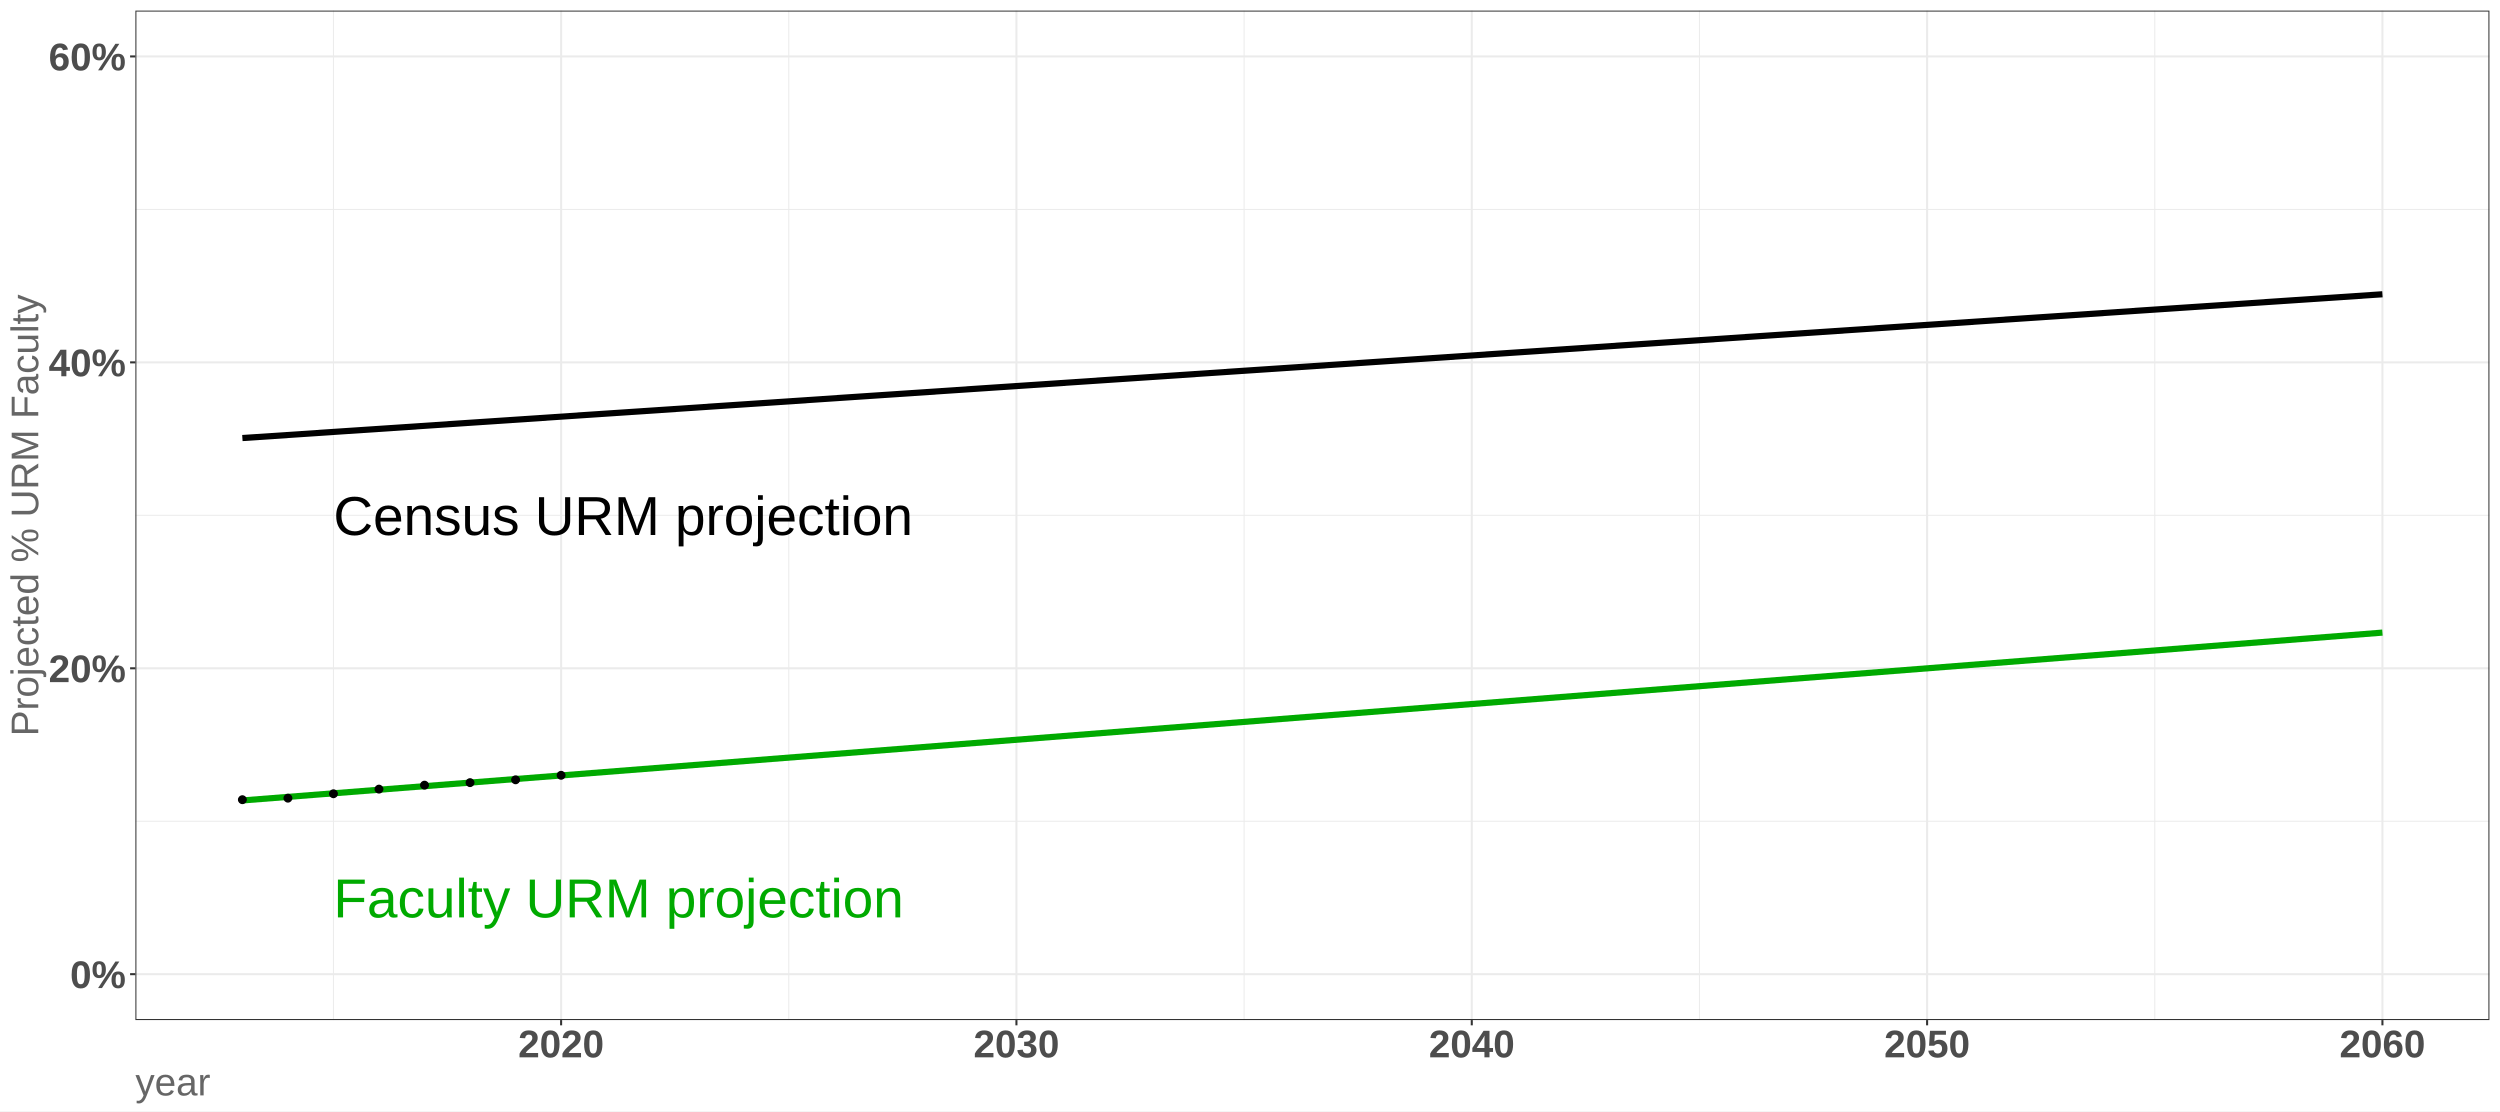
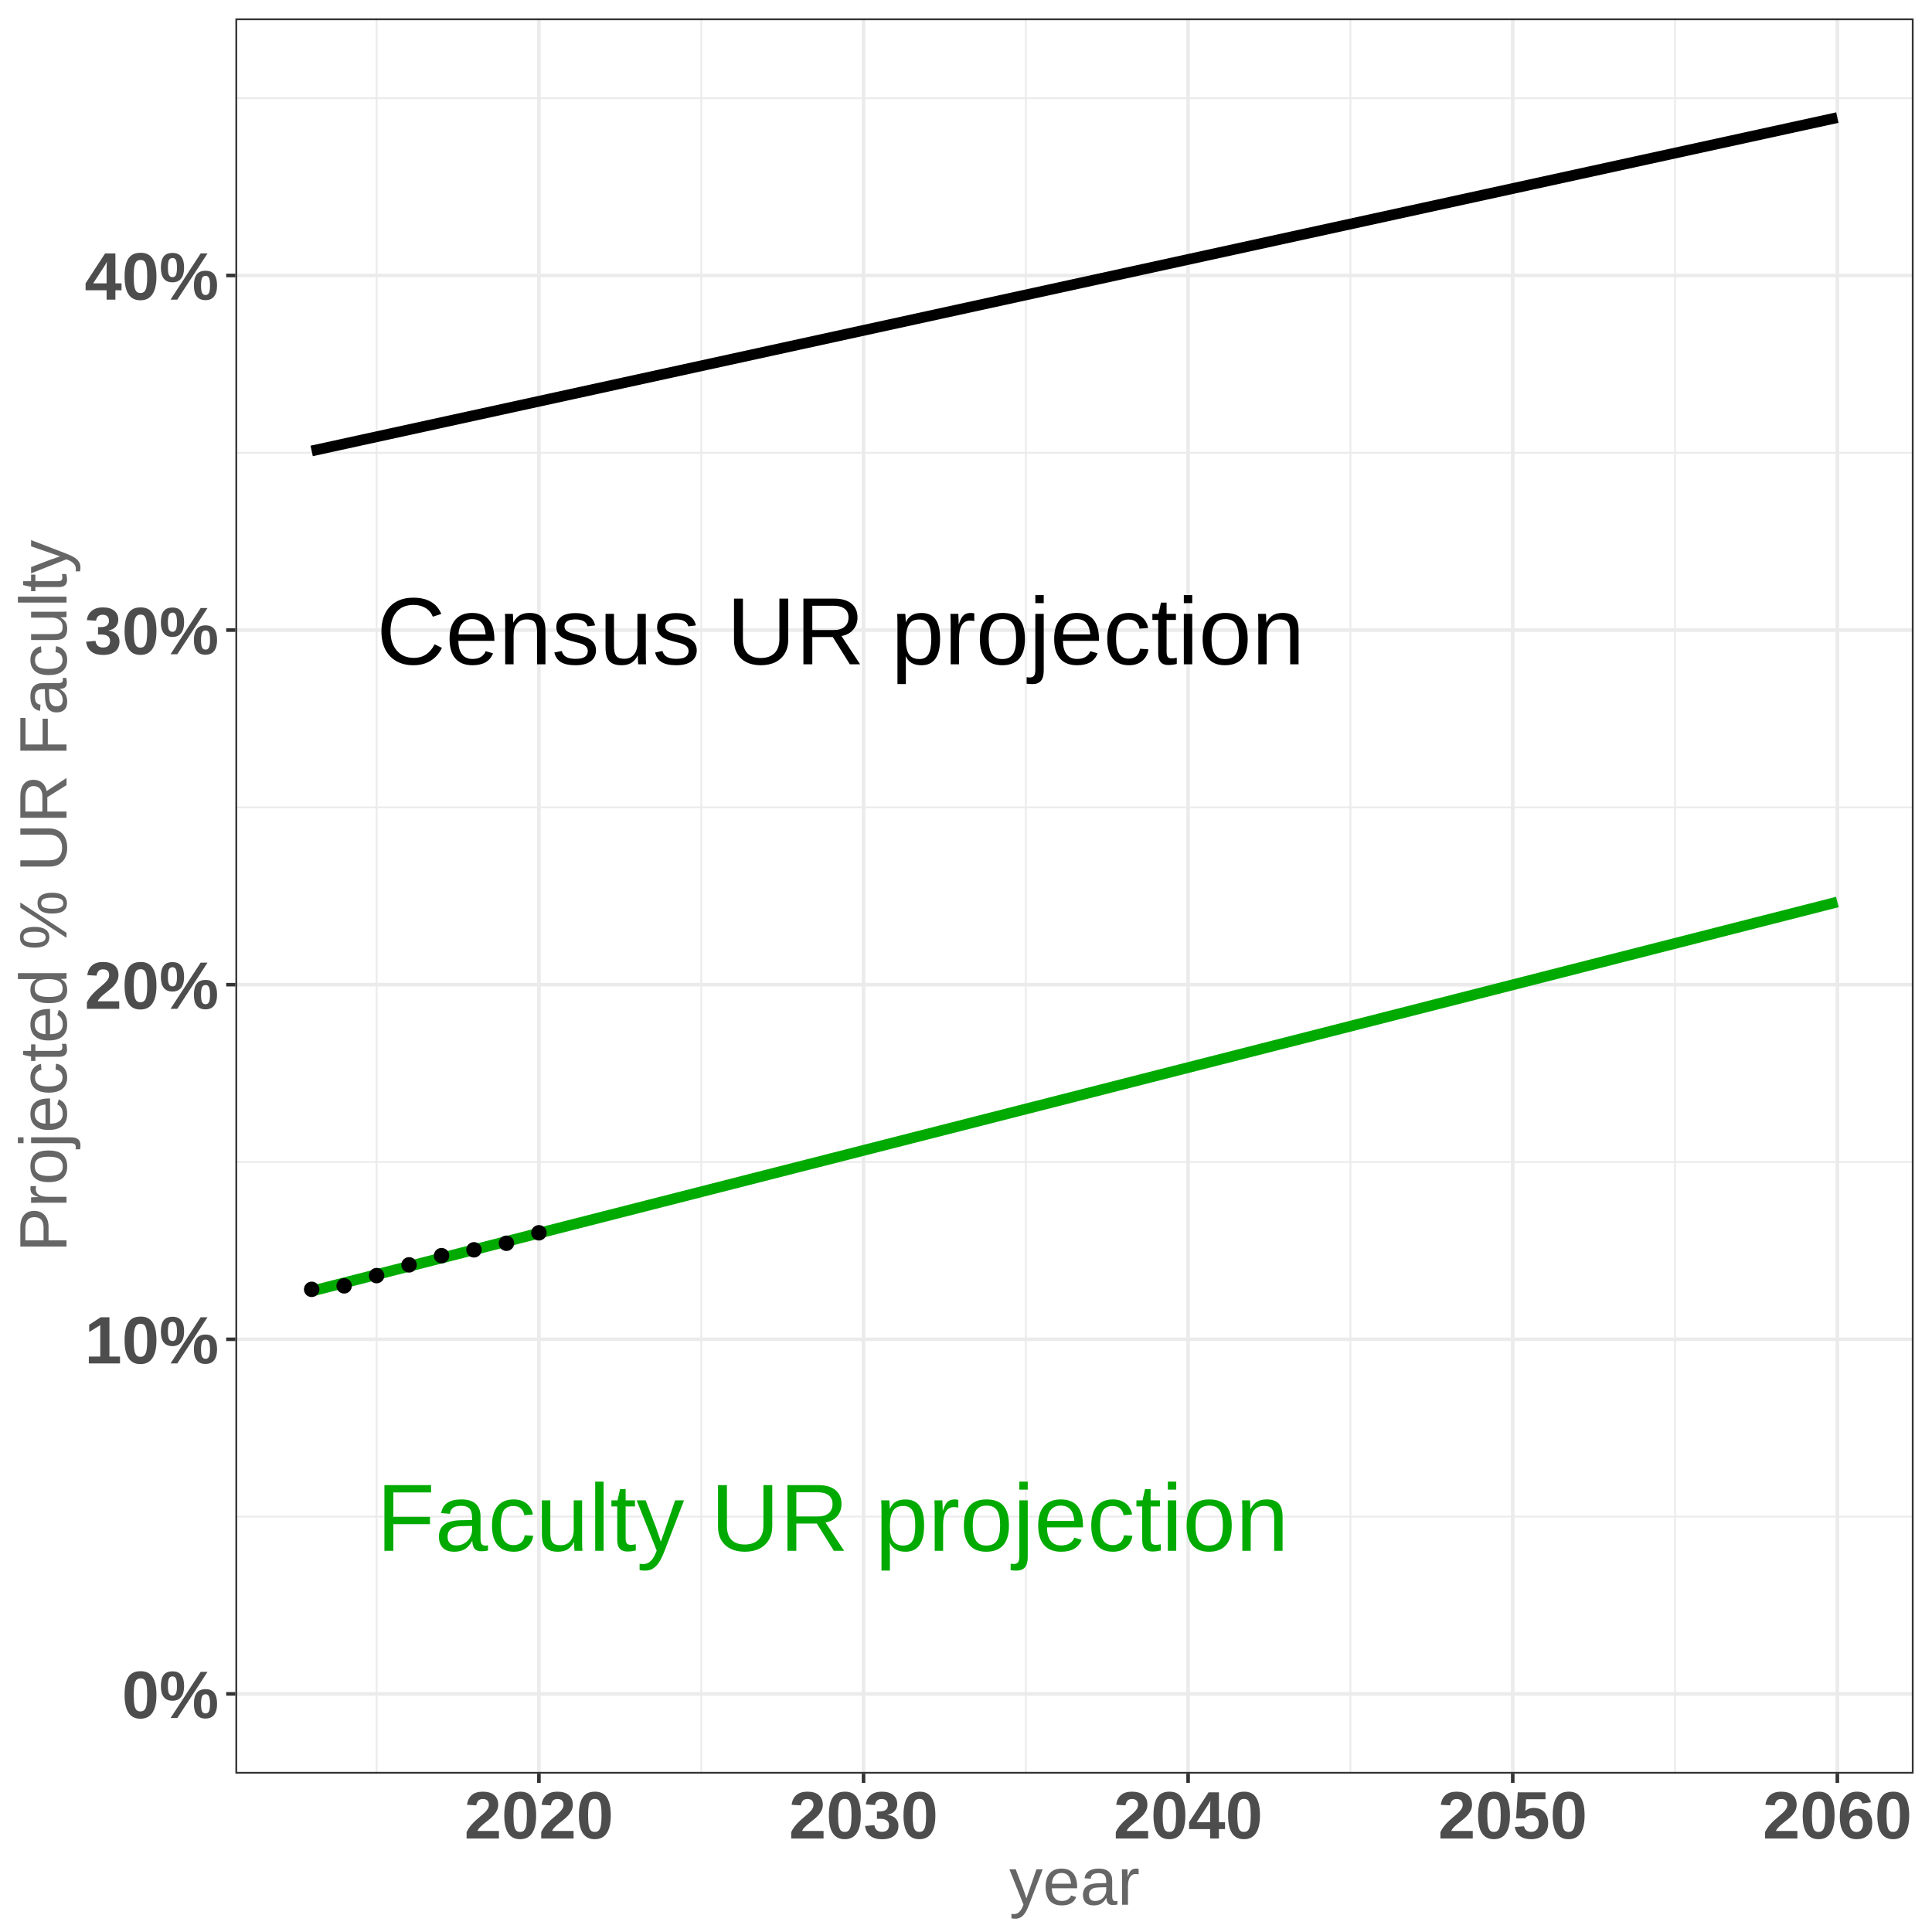
- <svg xmlns="http://www.w3.org/2000/svg" class="svglite" width="1296.00pt" height="576.00pt" viewBox="0 0 1296.00 576.00">
+ <svg xmlns="http://www.w3.org/2000/svg" class="svglite" width="576.00pt" height="576.00pt" viewBox="0 0 576.00 576.00">
  <defs>
    <style type="text/css">
    .svglite line, .svglite polyline, .svglite polygon, .svglite path, .svglite rect, .svglite circle {
      fill: none;
      stroke: #000000;
      stroke-linecap: round;
      stroke-linejoin: round;
      stroke-miterlimit: 10.00;
    }
  </style>
  </defs>
  <rect width="100%" height="100%" style="stroke: none; fill: #FFFFFF;" />
  <defs>
-     <clipPath id="cpMC4wMHwxMjk2LjAwfDAuMDB8NTc2LjAw">
-       <rect x="0.00" y="0.00" width="1296.00" height="576.00" />
+     <clipPath id="cpMC4wMHw1NzYuMDB8MC4wMHw1NzYuMDA=">
+       <rect x="0.00" y="0.00" width="576.00" height="576.00" />
    </clipPath>
  </defs>
-   <g clip-path="url(#cpMC4wMHwxMjk2LjAwfDAuMDB8NTc2LjAw)">
-     <rect x="0.00" y="0.00" width="1296.00" height="576.00" style="stroke-width: 1.07; stroke: #FFFFFF; fill: #FFFFFF;" />
+   <g clip-path="url(#cpMC4wMHw1NzYuMDB8MC4wMHw1NzYuMDA=)">
+     <rect x="0.00" y="0.00" width="576.00" height="576.00" style="stroke-width: 1.07; stroke: #FFFFFF; fill: #FFFFFF;" />
  </g>
  <defs>
-     <clipPath id="cpNzAuMTh8MTI5MC41Mnw1LjQ4fDUyOC44MA==">
-       <rect x="70.18" y="5.48" width="1220.34" height="523.32" />
+     <clipPath id="cpNzAuMTh8NTcwLjUyfDUuNDh8NTI4Ljgw">
+       <rect x="70.18" y="5.48" width="500.34" height="523.32" />
    </clipPath>
  </defs>
-   <g clip-path="url(#cpNzAuMTh8MTI5MC41Mnw1LjQ4fDUyOC44MA==)">
-     <rect x="70.18" y="5.48" width="1220.34" height="523.32" style="stroke-width: 1.07; stroke: none; fill: #FFFFFF;" />
-     <polyline points="70.18,425.72 1290.52,425.72 " style="stroke-width: 0.53; stroke: #EBEBEB; stroke-linecap: butt;" />
-     <polyline points="70.18,267.14 1290.52,267.14 " style="stroke-width: 0.53; stroke: #EBEBEB; stroke-linecap: butt;" />
-     <polyline points="70.18,108.56 1290.52,108.56 " style="stroke-width: 0.53; stroke: #EBEBEB; stroke-linecap: butt;" />
-     <polyline points="172.86,528.80 172.86,5.48 " style="stroke-width: 0.53; stroke: #EBEBEB; stroke-linecap: butt;" />
-     <polyline points="408.90,528.80 408.90,5.48 " style="stroke-width: 0.53; stroke: #EBEBEB; stroke-linecap: butt;" />
-     <polyline points="644.94,528.80 644.94,5.48 " style="stroke-width: 0.53; stroke: #EBEBEB; stroke-linecap: butt;" />
-     <polyline points="880.99,528.80 880.99,5.48 " style="stroke-width: 0.53; stroke: #EBEBEB; stroke-linecap: butt;" />
-     <polyline points="1117.03,528.80 1117.03,5.48 " style="stroke-width: 0.53; stroke: #EBEBEB; stroke-linecap: butt;" />
-     <polyline points="70.18,505.01 1290.52,505.01 " style="stroke-width: 1.07; stroke: #EBEBEB; stroke-linecap: butt;" />
-     <polyline points="70.18,346.43 1290.52,346.43 " style="stroke-width: 1.07; stroke: #EBEBEB; stroke-linecap: butt;" />
-     <polyline points="70.18,187.85 1290.52,187.85 " style="stroke-width: 1.07; stroke: #EBEBEB; stroke-linecap: butt;" />
-     <polyline points="70.18,29.27 1290.52,29.27 " style="stroke-width: 1.07; stroke: #EBEBEB; stroke-linecap: butt;" />
-     <polyline points="290.88,528.80 290.88,5.48 " style="stroke-width: 1.07; stroke: #EBEBEB; stroke-linecap: butt;" />
-     <polyline points="526.92,528.80 526.92,5.48 " style="stroke-width: 1.07; stroke: #EBEBEB; stroke-linecap: butt;" />
-     <polyline points="762.97,528.80 762.97,5.48 " style="stroke-width: 1.07; stroke: #EBEBEB; stroke-linecap: butt;" />
-     <polyline points="999.01,528.80 999.01,5.48 " style="stroke-width: 1.07; stroke: #EBEBEB; stroke-linecap: butt;" />
-     <polyline points="1235.05,528.80 1235.05,5.48 " style="stroke-width: 1.07; stroke: #EBEBEB; stroke-linecap: butt;" />
-     <polyline points="125.65,414.95 1235.05,327.94 " style="stroke-width: 3.20; stroke: #00AA00; stroke-linecap: butt;" />
-     <circle cx="196.46" cy="409.08" r="1.95" style="stroke-width: 0.71; fill: #000000;" />
-     <circle cx="220.07" cy="407.02" r="1.95" style="stroke-width: 0.71; fill: #000000;" />
-     <circle cx="243.67" cy="405.72" r="1.95" style="stroke-width: 0.71; fill: #000000;" />
-     <circle cx="267.28" cy="404.25" r="1.95" style="stroke-width: 0.71; fill: #000000;" />
-     <circle cx="290.88" cy="401.91" r="1.95" style="stroke-width: 0.71; fill: #000000;" />
-     <circle cx="125.65" cy="414.56" r="1.95" style="stroke-width: 0.71; fill: #000000;" />
-     <circle cx="149.26" cy="413.77" r="1.95" style="stroke-width: 0.71; fill: #000000;" />
-     <circle cx="172.86" cy="411.48" r="1.95" style="stroke-width: 0.71; fill: #000000;" />
-     <polyline points="125.65,227.08 1235.05,152.55 " style="stroke-width: 3.20; stroke-linecap: butt;" />
-     <text x="172.86" y="277.34" style="font-size: 28.45px; font-family: Arial;" textLength="300.29px" lengthAdjust="spacingAndGlyphs">Census URM projection</text>
-     <text x="172.86" y="475.57" style="font-size: 28.45px; fill: #00AA00; font-family: Arial;" textLength="295.52px" lengthAdjust="spacingAndGlyphs">Faculty URM projection</text>
-     <rect x="70.18" y="5.48" width="1220.34" height="523.32" style="stroke-width: 1.07; stroke: #333333;" />
+   <g clip-path="url(#cpNzAuMTh8NTcwLjUyfDUuNDh8NTI4Ljgw)">
+     <rect x="70.18" y="5.48" width="500.34" height="523.32" style="stroke-width: 1.07; stroke: none; fill: #FFFFFF;" />
+     <polyline points="70.18,452.15 570.52,452.15 " style="stroke-width: 0.53; stroke: #EBEBEB; stroke-linecap: butt;" />
+     <polyline points="70.18,346.43 570.52,346.43 " style="stroke-width: 0.53; stroke: #EBEBEB; stroke-linecap: butt;" />
+     <polyline points="70.18,240.71 570.52,240.71 " style="stroke-width: 0.53; stroke: #EBEBEB; stroke-linecap: butt;" />
+     <polyline points="70.18,134.99 570.52,134.99 " style="stroke-width: 0.53; stroke: #EBEBEB; stroke-linecap: butt;" />
+     <polyline points="70.18,29.27 570.52,29.27 " style="stroke-width: 0.53; stroke: #EBEBEB; stroke-linecap: butt;" />
+     <polyline points="112.28,528.80 112.28,5.48 " style="stroke-width: 0.53; stroke: #EBEBEB; stroke-linecap: butt;" />
+     <polyline points="209.06,528.80 209.06,5.48 " style="stroke-width: 0.53; stroke: #EBEBEB; stroke-linecap: butt;" />
+     <polyline points="305.83,528.80 305.83,5.48 " style="stroke-width: 0.53; stroke: #EBEBEB; stroke-linecap: butt;" />
+     <polyline points="402.61,528.80 402.61,5.48 " style="stroke-width: 0.53; stroke: #EBEBEB; stroke-linecap: butt;" />
+     <polyline points="499.39,528.80 499.39,5.48 " style="stroke-width: 0.53; stroke: #EBEBEB; stroke-linecap: butt;" />
+     <polyline points="70.18,505.01 570.52,505.01 " style="stroke-width: 1.07; stroke: #EBEBEB; stroke-linecap: butt;" />
+     <polyline points="70.18,399.29 570.52,399.29 " style="stroke-width: 1.07; stroke: #EBEBEB; stroke-linecap: butt;" />
+     <polyline points="70.18,293.57 570.52,293.57 " style="stroke-width: 1.07; stroke: #EBEBEB; stroke-linecap: butt;" />
+     <polyline points="70.18,187.85 570.52,187.85 " style="stroke-width: 1.07; stroke: #EBEBEB; stroke-linecap: butt;" />
+     <polyline points="70.18,82.13 570.52,82.13 " style="stroke-width: 1.07; stroke: #EBEBEB; stroke-linecap: butt;" />
+     <polyline points="160.67,528.80 160.67,5.48 " style="stroke-width: 1.07; stroke: #EBEBEB; stroke-linecap: butt;" />
+     <polyline points="257.45,528.80 257.45,5.48 " style="stroke-width: 1.07; stroke: #EBEBEB; stroke-linecap: butt;" />
+     <polyline points="354.22,528.80 354.22,5.48 " style="stroke-width: 1.07; stroke: #EBEBEB; stroke-linecap: butt;" />
+     <polyline points="451.00,528.80 451.00,5.48 " style="stroke-width: 1.07; stroke: #EBEBEB; stroke-linecap: butt;" />
+     <polyline points="547.78,528.80 547.78,5.48 " style="stroke-width: 1.07; stroke: #EBEBEB; stroke-linecap: butt;" />
+     <polyline points="92.92,384.93 547.78,268.92 " style="stroke-width: 3.20; stroke: #00AA00; stroke-linecap: butt;" />
+     <circle cx="121.96" cy="377.10" r="1.95" style="stroke-width: 0.71; fill: #000000;" />
+     <circle cx="131.64" cy="374.36" r="1.95" style="stroke-width: 0.71; fill: #000000;" />
+     <circle cx="141.31" cy="372.62" r="1.95" style="stroke-width: 0.71; fill: #000000;" />
+     <circle cx="150.99" cy="370.66" r="1.95" style="stroke-width: 0.71; fill: #000000;" />
+     <circle cx="160.67" cy="367.54" r="1.95" style="stroke-width: 0.71; fill: #000000;" />
+     <circle cx="92.92" cy="384.40" r="1.95" style="stroke-width: 0.71; fill: #000000;" />
+     <circle cx="102.60" cy="383.36" r="1.95" style="stroke-width: 0.71; fill: #000000;" />
+     <circle cx="112.28" cy="380.31" r="1.95" style="stroke-width: 0.71; fill: #000000;" />
+     <polyline points="92.92,134.44 547.78,35.06 " style="stroke-width: 3.20; stroke-linecap: butt;" />
+     <text x="112.28" y="198.05" style="font-size: 28.45px; font-family: Arial;" textLength="276.60px" lengthAdjust="spacingAndGlyphs">Census UR projection</text>
+     <text x="112.28" y="462.35" style="font-size: 28.45px; fill: #00AA00; font-family: Arial;" textLength="271.84px" lengthAdjust="spacingAndGlyphs">Faculty UR projection</text>
+     <rect x="70.18" y="5.48" width="500.34" height="523.32" style="stroke-width: 1.07; stroke: #333333;" />
  </g>
-   <g clip-path="url(#cpMC4wMHwxMjk2LjAwfDAuMDB8NTc2LjAw)">
+   <g clip-path="url(#cpMC4wMHw1NzYuMDB8MC4wMHw1NzYuMDA=)">
    <text x="65.25" y="512.21" text-anchor="end" style="font-size: 20.00px; font-weight: bold; fill: #4D4D4D; font-family: Arial;" textLength="28.91px" lengthAdjust="spacingAndGlyphs">0%</text>
-     <text x="65.25" y="353.63" text-anchor="end" style="font-size: 20.00px; font-weight: bold; fill: #4D4D4D; font-family: Arial;" textLength="40.03px" lengthAdjust="spacingAndGlyphs">20%</text>
-     <text x="65.25" y="195.05" text-anchor="end" style="font-size: 20.00px; font-weight: bold; fill: #4D4D4D; font-family: Arial;" textLength="40.03px" lengthAdjust="spacingAndGlyphs">40%</text>
-     <text x="65.25" y="36.47" text-anchor="end" style="font-size: 20.00px; font-weight: bold; fill: #4D4D4D; font-family: Arial;" textLength="40.03px" lengthAdjust="spacingAndGlyphs">60%</text>
+     <text x="65.25" y="406.49" text-anchor="end" style="font-size: 20.00px; font-weight: bold; fill: #4D4D4D; font-family: Arial;" textLength="40.03px" lengthAdjust="spacingAndGlyphs">10%</text>
+     <text x="65.25" y="300.77" text-anchor="end" style="font-size: 20.00px; font-weight: bold; fill: #4D4D4D; font-family: Arial;" textLength="40.03px" lengthAdjust="spacingAndGlyphs">20%</text>
+     <text x="65.25" y="195.05" text-anchor="end" style="font-size: 20.00px; font-weight: bold; fill: #4D4D4D; font-family: Arial;" textLength="40.03px" lengthAdjust="spacingAndGlyphs">30%</text>
+     <text x="65.25" y="89.33" text-anchor="end" style="font-size: 20.00px; font-weight: bold; fill: #4D4D4D; font-family: Arial;" textLength="40.03px" lengthAdjust="spacingAndGlyphs">40%</text>
    <polyline points="67.44,505.01 70.18,505.01 " style="stroke-width: 1.07; stroke: #333333; stroke-linecap: butt;" />
-     <polyline points="67.44,346.43 70.18,346.43 " style="stroke-width: 1.07; stroke: #333333; stroke-linecap: butt;" />
+     <polyline points="67.44,399.29 70.18,399.29 " style="stroke-width: 1.07; stroke: #333333; stroke-linecap: butt;" />
+     <polyline points="67.44,293.57 70.18,293.57 " style="stroke-width: 1.07; stroke: #333333; stroke-linecap: butt;" />
    <polyline points="67.44,187.85 70.18,187.85 " style="stroke-width: 1.07; stroke: #333333; stroke-linecap: butt;" />
-     <polyline points="67.44,29.27 70.18,29.27 " style="stroke-width: 1.07; stroke: #333333; stroke-linecap: butt;" />
-     <polyline points="290.88,531.54 290.88,528.80 " style="stroke-width: 1.07; stroke: #333333; stroke-linecap: butt;" />
-     <polyline points="526.92,531.54 526.92,528.80 " style="stroke-width: 1.07; stroke: #333333; stroke-linecap: butt;" />
-     <polyline points="762.97,531.54 762.97,528.80 " style="stroke-width: 1.07; stroke: #333333; stroke-linecap: butt;" />
-     <polyline points="999.01,531.54 999.01,528.80 " style="stroke-width: 1.07; stroke: #333333; stroke-linecap: butt;" />
-     <polyline points="1235.05,531.54 1235.05,528.80 " style="stroke-width: 1.07; stroke: #333333; stroke-linecap: butt;" />
-     <text x="290.88" y="548.13" text-anchor="middle" style="font-size: 20.00px; font-weight: bold; fill: #4D4D4D; font-family: Arial;" textLength="44.50px" lengthAdjust="spacingAndGlyphs">2020</text>
-     <text x="526.92" y="548.13" text-anchor="middle" style="font-size: 20.00px; font-weight: bold; fill: #4D4D4D; font-family: Arial;" textLength="44.50px" lengthAdjust="spacingAndGlyphs">2030</text>
-     <text x="762.97" y="548.13" text-anchor="middle" style="font-size: 20.00px; font-weight: bold; fill: #4D4D4D; font-family: Arial;" textLength="44.50px" lengthAdjust="spacingAndGlyphs">2040</text>
-     <text x="999.01" y="548.13" text-anchor="middle" style="font-size: 20.00px; font-weight: bold; fill: #4D4D4D; font-family: Arial;" textLength="44.50px" lengthAdjust="spacingAndGlyphs">2050</text>
-     <text x="1235.05" y="548.13" text-anchor="middle" style="font-size: 20.00px; font-weight: bold; fill: #4D4D4D; font-family: Arial;" textLength="44.50px" lengthAdjust="spacingAndGlyphs">2060</text>
-     <text x="70.18" y="567.87" style="font-size: 20.00px; fill: #666666; font-family: Arial;" textLength="38.91px" lengthAdjust="spacingAndGlyphs">year</text>
-     <text transform="translate(19.83,267.14) rotate(-90)" text-anchor="middle" style="font-size: 20.00px; fill: #666666; font-family: Arial;" textLength="228.97px" lengthAdjust="spacingAndGlyphs">Projected % URM Faculty</text>
+     <polyline points="67.44,82.13 70.18,82.13 " style="stroke-width: 1.07; stroke: #333333; stroke-linecap: butt;" />
+     <polyline points="160.67,531.54 160.67,528.80 " style="stroke-width: 1.07; stroke: #333333; stroke-linecap: butt;" />
+     <polyline points="257.45,531.54 257.45,528.80 " style="stroke-width: 1.07; stroke: #333333; stroke-linecap: butt;" />
+     <polyline points="354.22,531.54 354.22,528.80 " style="stroke-width: 1.07; stroke: #333333; stroke-linecap: butt;" />
+     <polyline points="451.00,531.54 451.00,528.80 " style="stroke-width: 1.07; stroke: #333333; stroke-linecap: butt;" />
+     <polyline points="547.78,531.54 547.78,528.80 " style="stroke-width: 1.07; stroke: #333333; stroke-linecap: butt;" />
+     <text x="160.67" y="548.13" text-anchor="middle" style="font-size: 20.00px; font-weight: bold; fill: #4D4D4D; font-family: Arial;" textLength="44.50px" lengthAdjust="spacingAndGlyphs">2020</text>
+     <text x="257.45" y="548.13" text-anchor="middle" style="font-size: 20.00px; font-weight: bold; fill: #4D4D4D; font-family: Arial;" textLength="44.50px" lengthAdjust="spacingAndGlyphs">2030</text>
+     <text x="354.22" y="548.13" text-anchor="middle" style="font-size: 20.00px; font-weight: bold; fill: #4D4D4D; font-family: Arial;" textLength="44.50px" lengthAdjust="spacingAndGlyphs">2040</text>
+     <text x="451.00" y="548.13" text-anchor="middle" style="font-size: 20.00px; font-weight: bold; fill: #4D4D4D; font-family: Arial;" textLength="44.50px" lengthAdjust="spacingAndGlyphs">2050</text>
+     <text x="547.78" y="548.13" text-anchor="middle" style="font-size: 20.00px; font-weight: bold; fill: #4D4D4D; font-family: Arial;" textLength="44.50px" lengthAdjust="spacingAndGlyphs">2060</text>
+     <text x="320.35" y="567.87" text-anchor="middle" style="font-size: 20.00px; fill: #666666; font-family: Arial;" textLength="38.91px" lengthAdjust="spacingAndGlyphs">year</text>
+     <text transform="translate(19.83,267.14) rotate(-90)" text-anchor="middle" style="font-size: 20.00px; fill: #666666; font-family: Arial;" textLength="212.31px" lengthAdjust="spacingAndGlyphs">Projected % UR Faculty</text>
  </g>
</svg>
